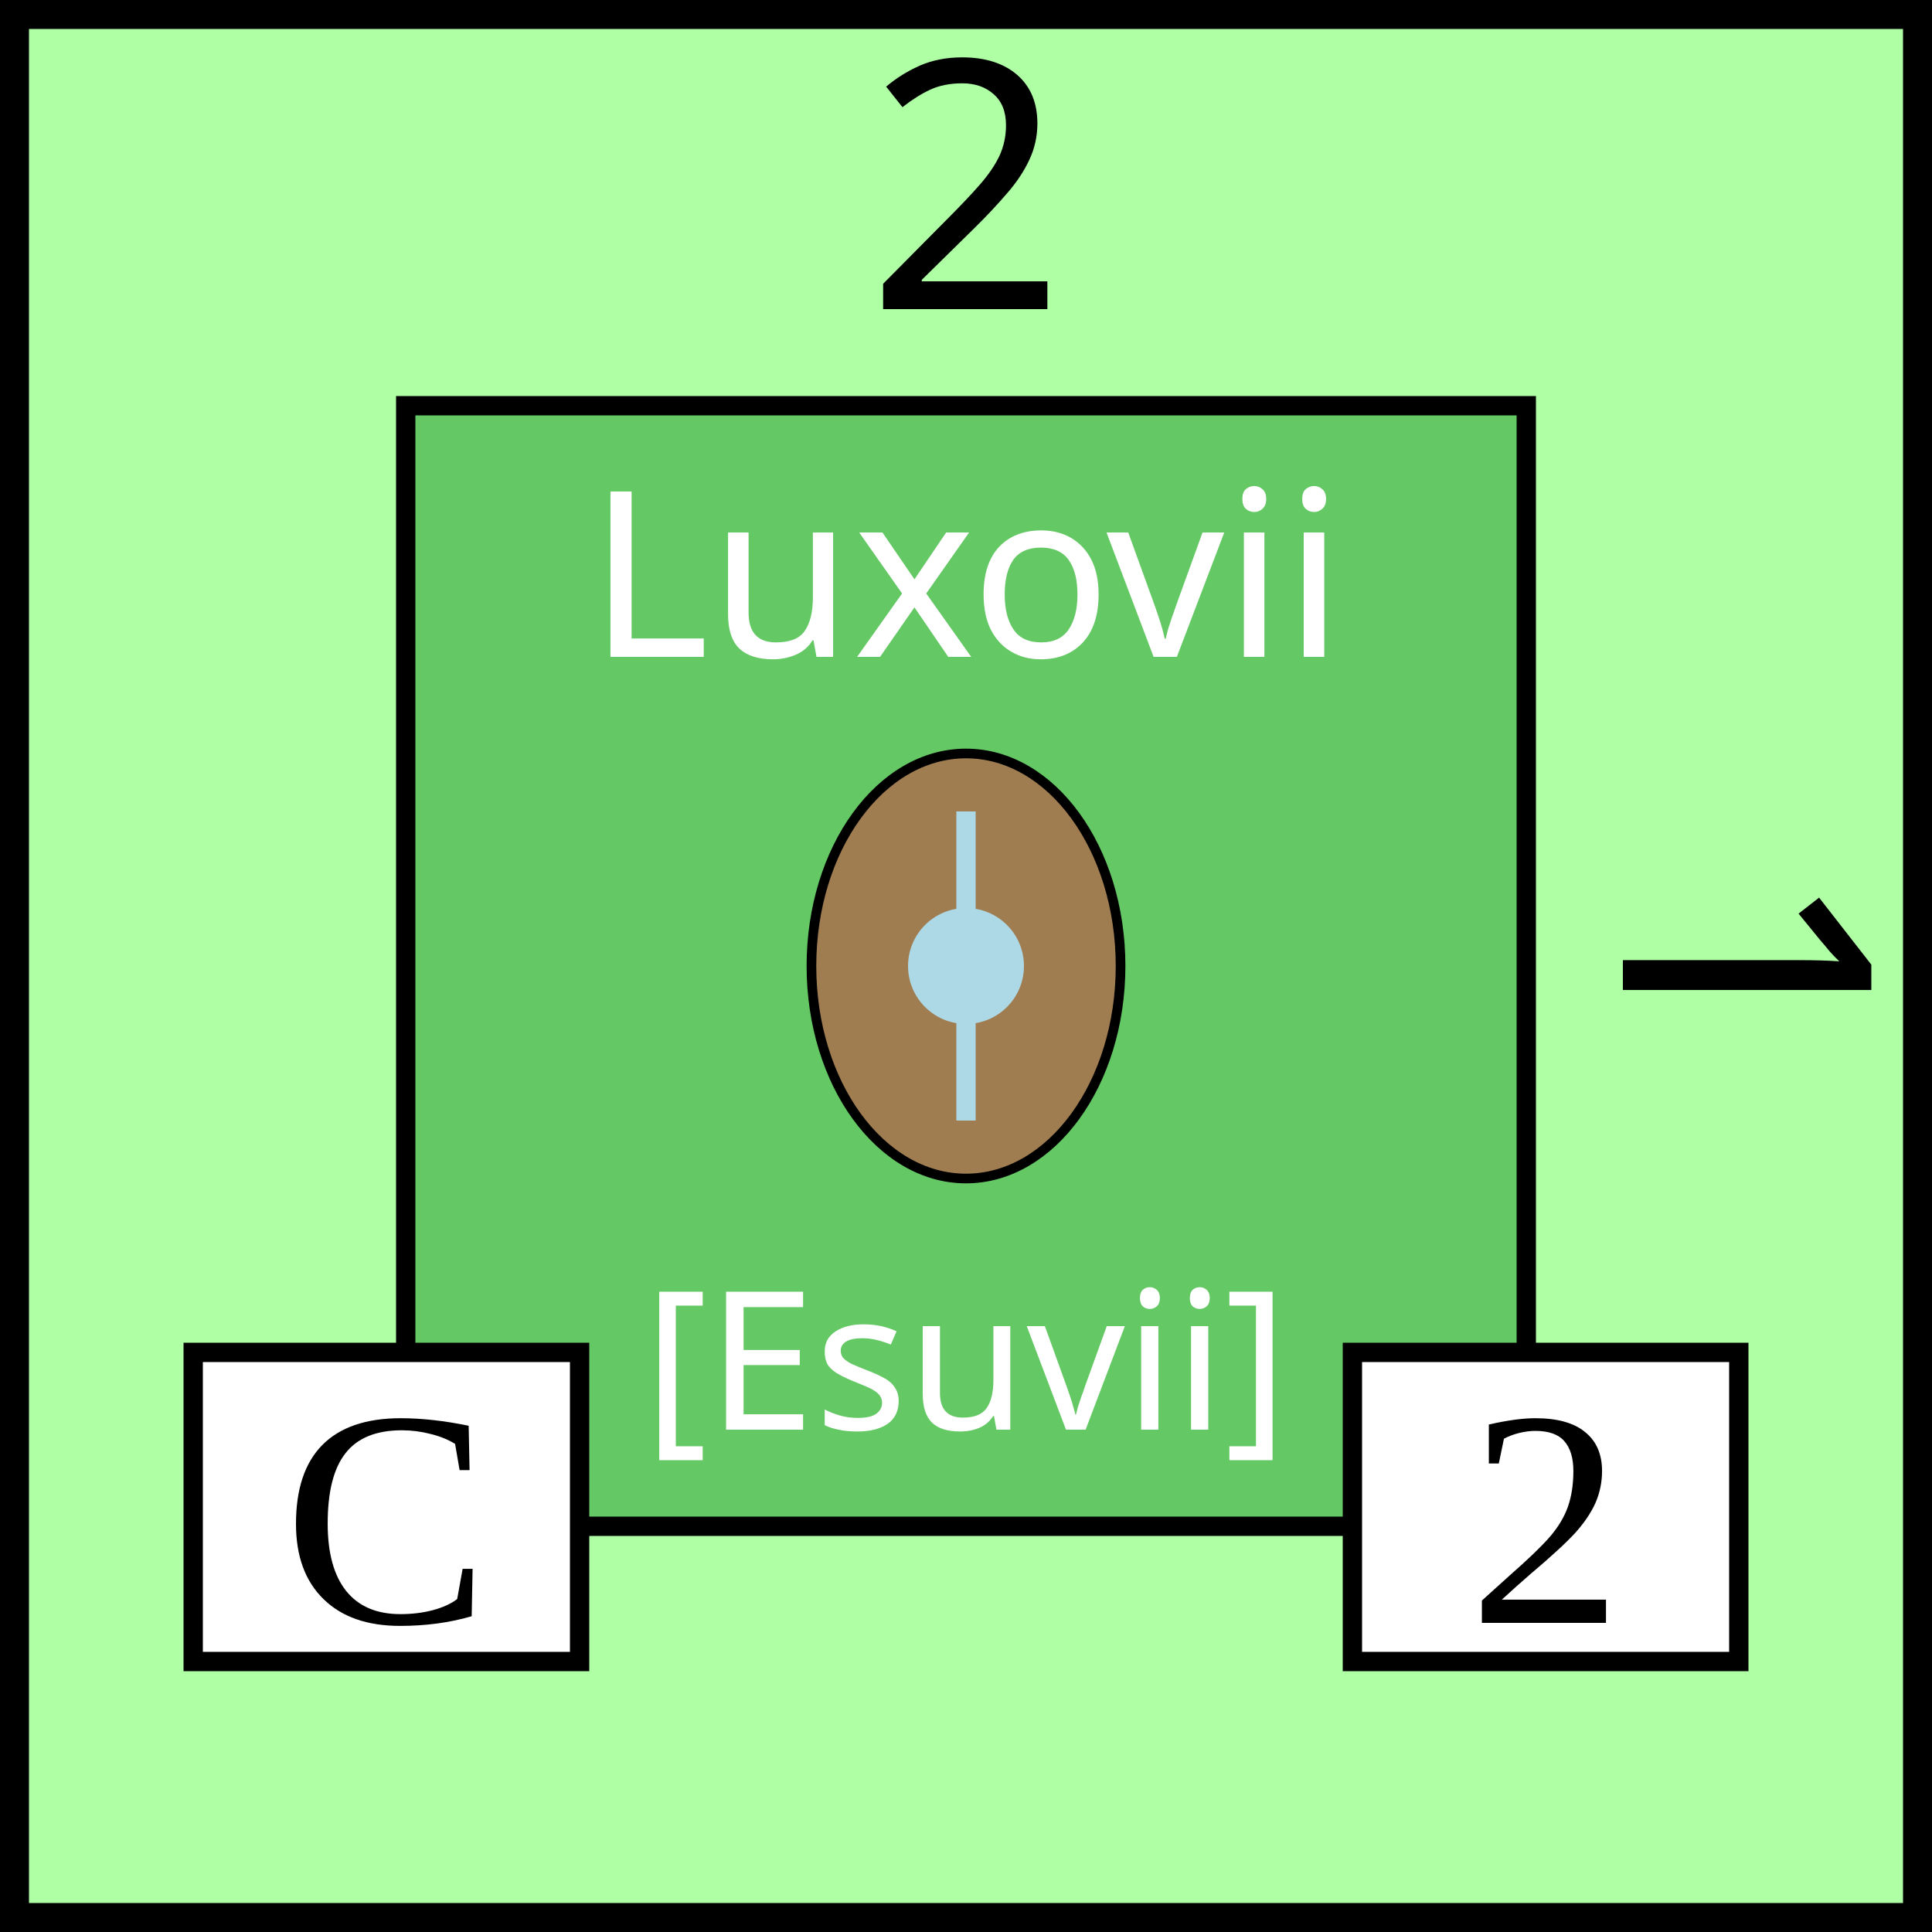
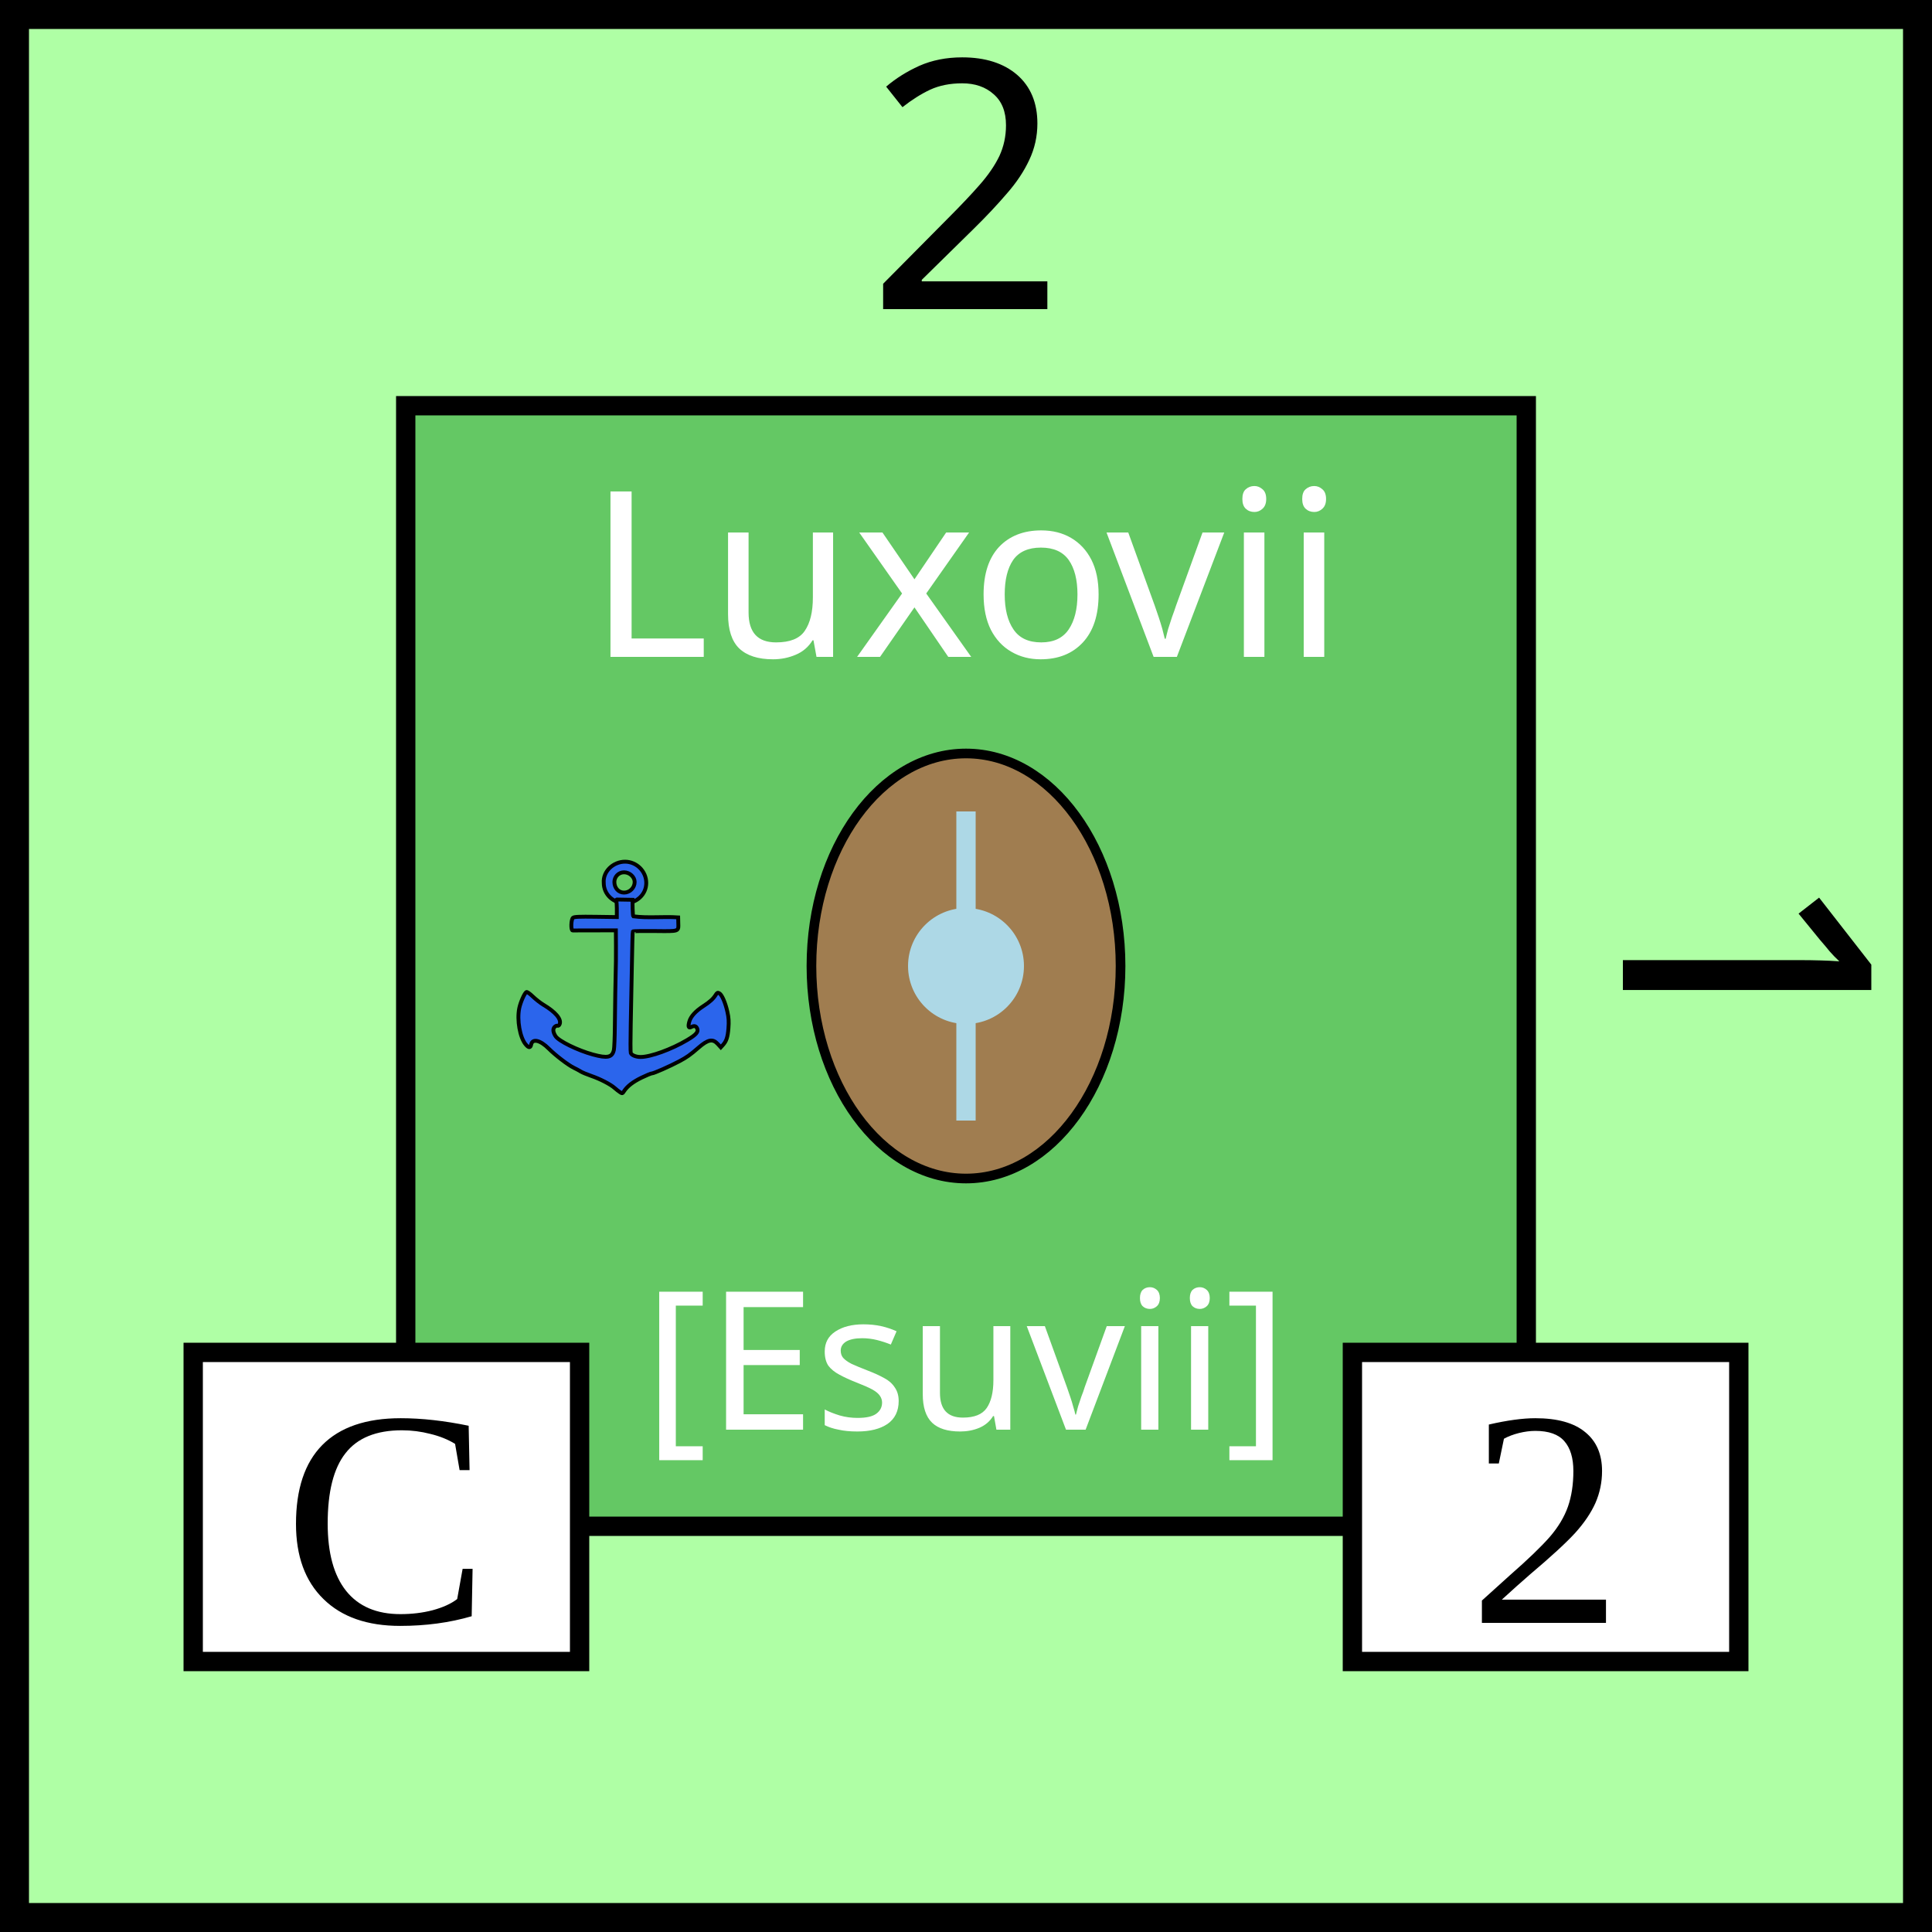
- <svg xmlns="http://www.w3.org/2000/svg" viewBox="0 0 100 100" width="100" height="100">
+ <svg xmlns="http://www.w3.org/2000/svg" xmlns:xlink="http://www.w3.org/1999/xlink" viewBox="0 0 100 100" width="100" height="100">
+   <defs>
+     <g id="anchor" transform="scale(0.05)" stroke="black" fill="#2B65EC" stroke-width="4">
+       <path d="M 127 32 C 115 32 104 42 105 54 C 105 66 115 75 127 75 C 139 75 149 66 149 54 C 149 42 139 32 127 32 z M 126 43 C 132 43 137 48 137 53 C 137 59 132 64 126 64 C 120 64 116 59 116 53 C 116 48 120 43 126 43 z " />
+       <path d="M118.537,71.179c-1.053-0.019,0,2.075,0,9.084v9.084l-21.881-0.306   c-17.203-0.24-22.227-0.018-23.5,1.038c-2.036,1.689-2.356,13.078-0.369,13.135l44.75-0.104c0.05,10.689,0.189,21.379,0.053,32.069   c-0.504,22.08-0.892,44.162-1.097,66.247c-0.09,11.96-0.545,23.436-1.011,25.5c-1.754,7.78-6.661,8.837-21.785,4.691   c-15.729-4.312-35.264-13.896-38.552-18.913c-2.614-3.99-3.022-7.41-1.133-9.498c0.942-1.041,2.342-1.65,3.112-1.355   c0.851,0.326,1.746-0.386,2.284-1.817c1.893-5.04-4.426-12.489-16.872-19.89c-3.025-1.799-7.975-5.662-11-8.584   c-3.174-3.066-5.973-5.012-6.619-4.598c-2.009,1.287-6.12,10.584-7.383,16.697c-2.539,12.288,0.683,30.421,6.668,37.535   c3.16,3.756,4.923,3.788,5.659,0.105c1.298-6.49,9.375-4.617,18.174,4.211c6.964,6.988,20.225,17.118,26,19.862   c2.2,1.045,5.35,2.744,7,3.776c1.65,1.031,6.6,3.107,11,4.611c9.218,3.153,20.012,8.735,24.287,12.56   c1.624,1.452,4.076,3.378,5.45,4.277c2.403,1.575,2.562,1.538,4.194-0.954c3.399-5.188,9.264-9.729,18.146-14.049   c4.992-2.43,9.828-4.416,10.744-4.416c1.949,0,18.395-7.275,28.301-12.521c7.764-4.11,11.26-6.587,19.934-14.121   c9.791-8.505,14.745-9.466,19.884-3.856l3.208,3.503l2.061-2.253c3.727-4.075,5.098-8.172,5.818-17.383   c0.551-7.043,0.316-10.867-1.037-16.98c-2.142-9.658-5.73-17.913-8.414-19.35c-1.695-0.906-2.271-0.645-3.72,1.693   c-2.519,4.065-6.036,7.262-12.812,11.642c-8.113,5.244-13.01,10.649-14.516,16.026c-1.453,5.193-0.791,7.079,1.968,5.603   c3.01-1.611,4.971-1.172,6.13,1.374c1.633,3.582-0.819,6.465-10.299,12.104c-16.191,9.631-37.9,17.52-48.216,17.52   c-4.868,0-9.438-1.883-10.171-4.189c-0.353-1.112-0.371-14.237-0.04-29.166c0.331-14.93,0.866-42.664,1.189-61.633   c0.323-18.969,0.739-34.734,0.925-35.034c0.186-0.299,10.497-0.45,22.916-0.334c25.764,0.24,24.408,0.724,24.195-8.643l-0.125-5.5   c-15.387-1.079-31.138,0.942-46.46-1.126c-0.289-0.29-0.592-3.854-0.672-7.92l-0.146-9.167L118.537,71.179z" />
+     </g>
+   </defs>
  <rect id="background" fill="rgb(175,255,165)" height="100" width="100" stroke="black" stroke-width="3" />
  <g id="tribe" text-anchor="middle" font-size="12" font-family="Papyrus">
    <rect x="21" y="21" width="58" height="58" fill="rgb(100,200,100)" stroke="black" />
    <text x="50" y="34" fill="white" font-size="12">Luxovii</text>
    <text x="50" y="74" font-size="10" fill="white">[Esuvii]</text>
    <ellipse id="shield" cx="50" cy="50" rx="8" ry="11" fill="rgb(160,125,80)" stroke="black" stroke-width="0.5" />
    <circle cx="50" cy="50" r="3" fill="lightblue" />
    <line x1="50" y1="42" x2="50" y2="58" stroke="lightblue" />
+     <use x="26" y="43" xlink:href="#anchor" />
  </g>
  <g id="attributes" text-anchor="middle" font-size="16">
    <rect id="initiative" x="10" y="70" height="16" width="20" fill="white" stroke="black" />
    <text x="20" y="84">C</text>
    <rect id="firepower" x="70" y="70" height="16" width="20" fill="white" stroke="black" />
    <text x="80" y="84">2</text>
  </g>
  <g id="strength" text-anchor="middle" font-family="Papyrus" font-size="18">
    <text x="50" y="16">2</text>
    <text x="50" y="16" transform="rotate(90,50,50)">1</text>
  </g>
</svg>
